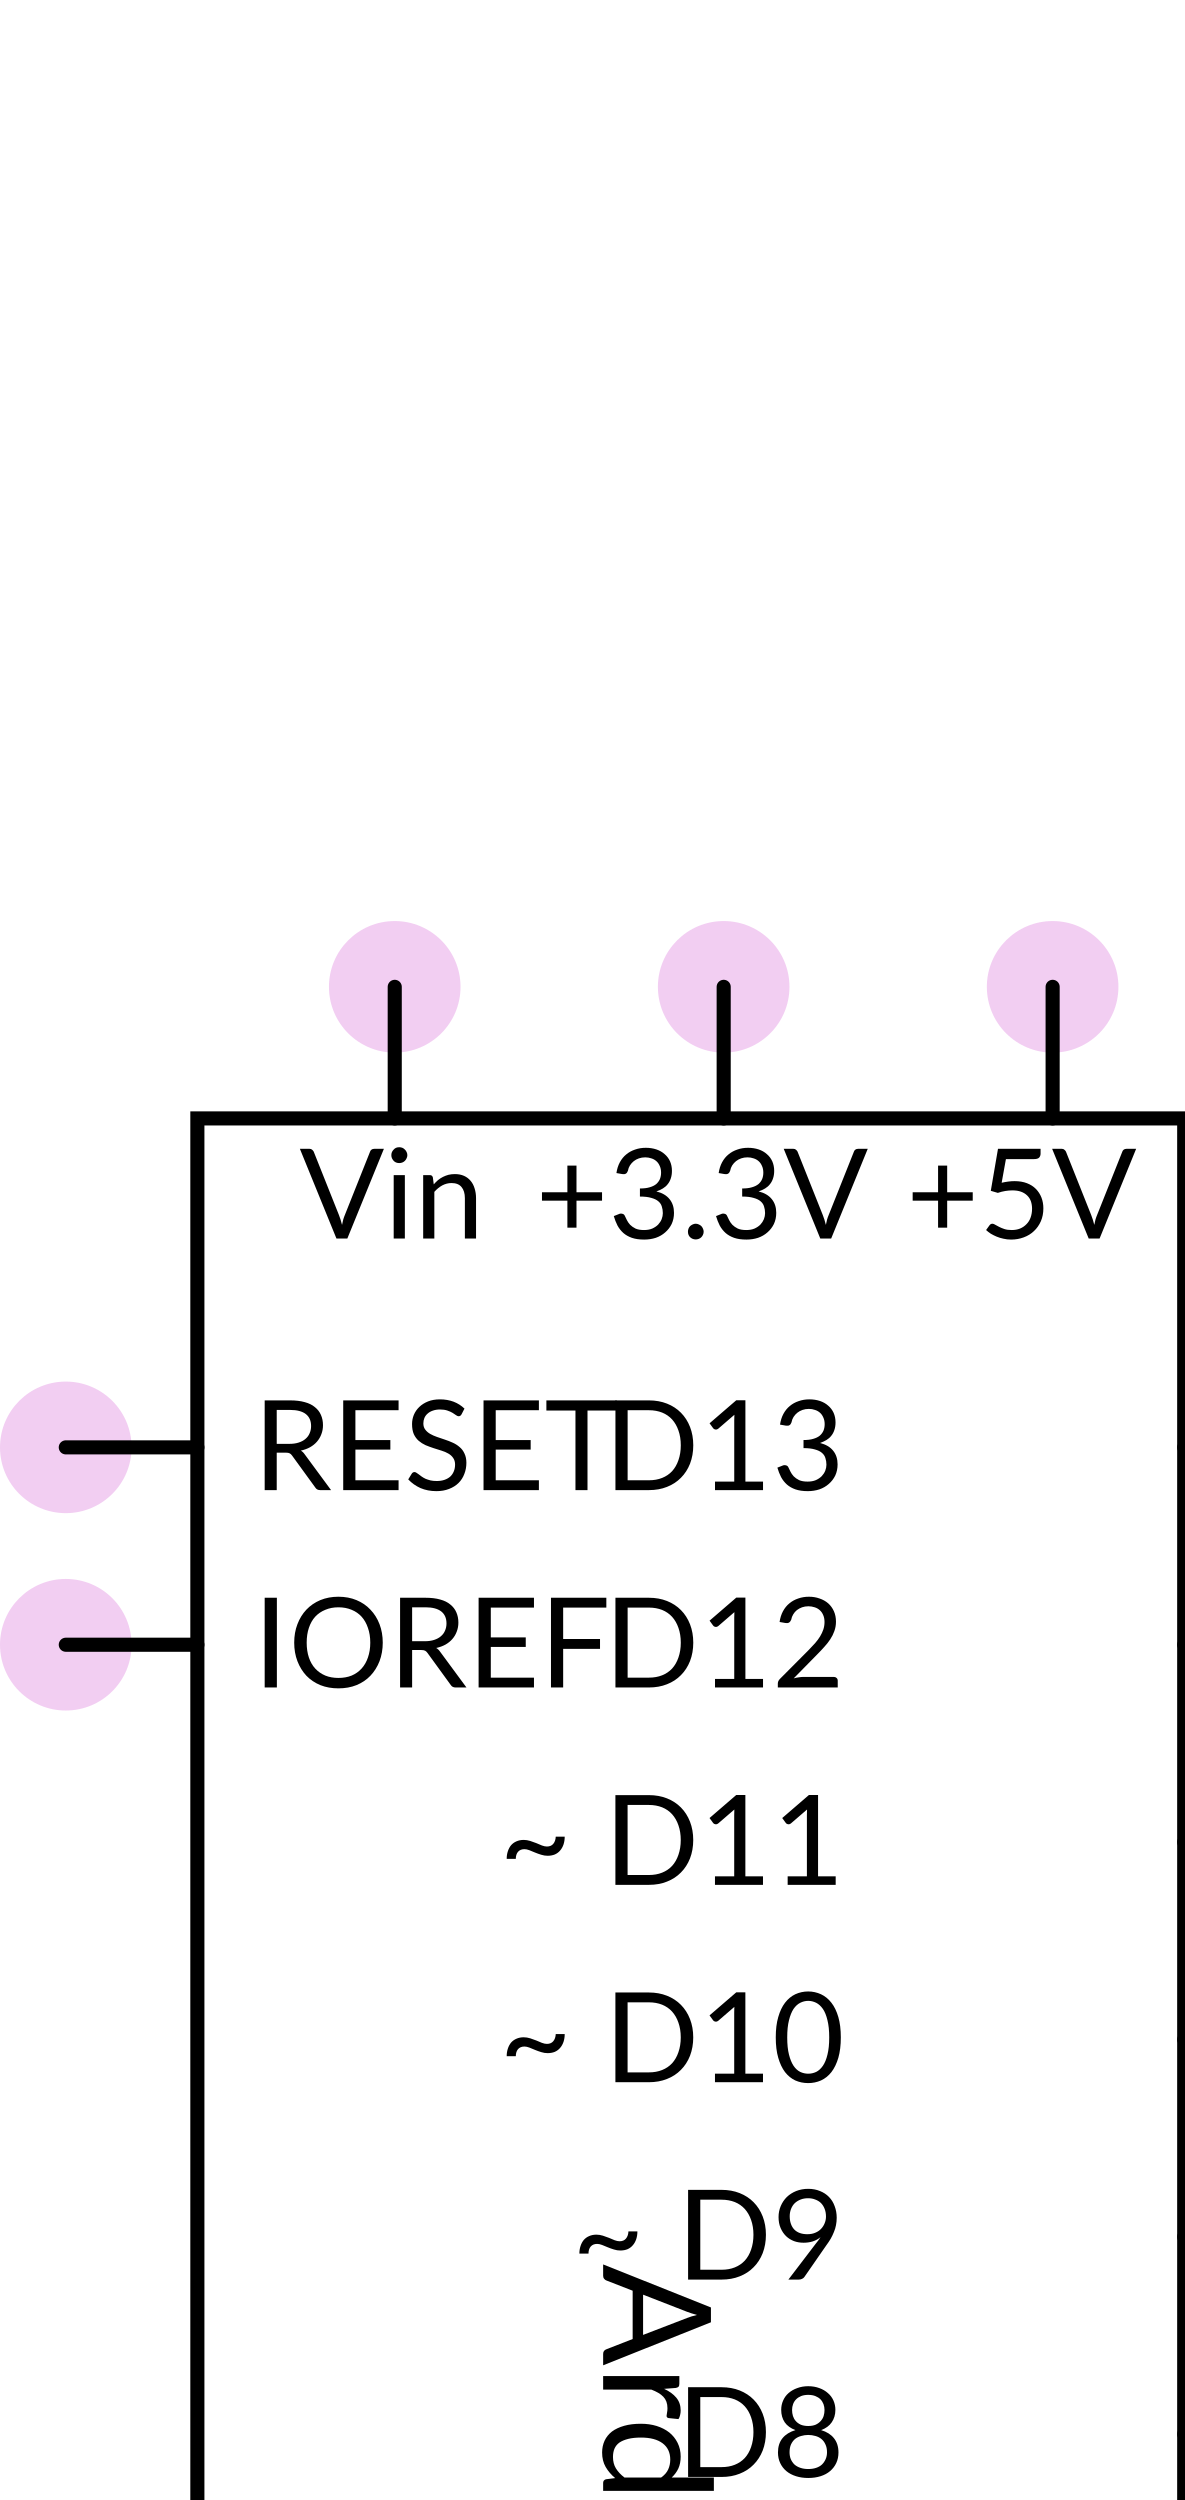
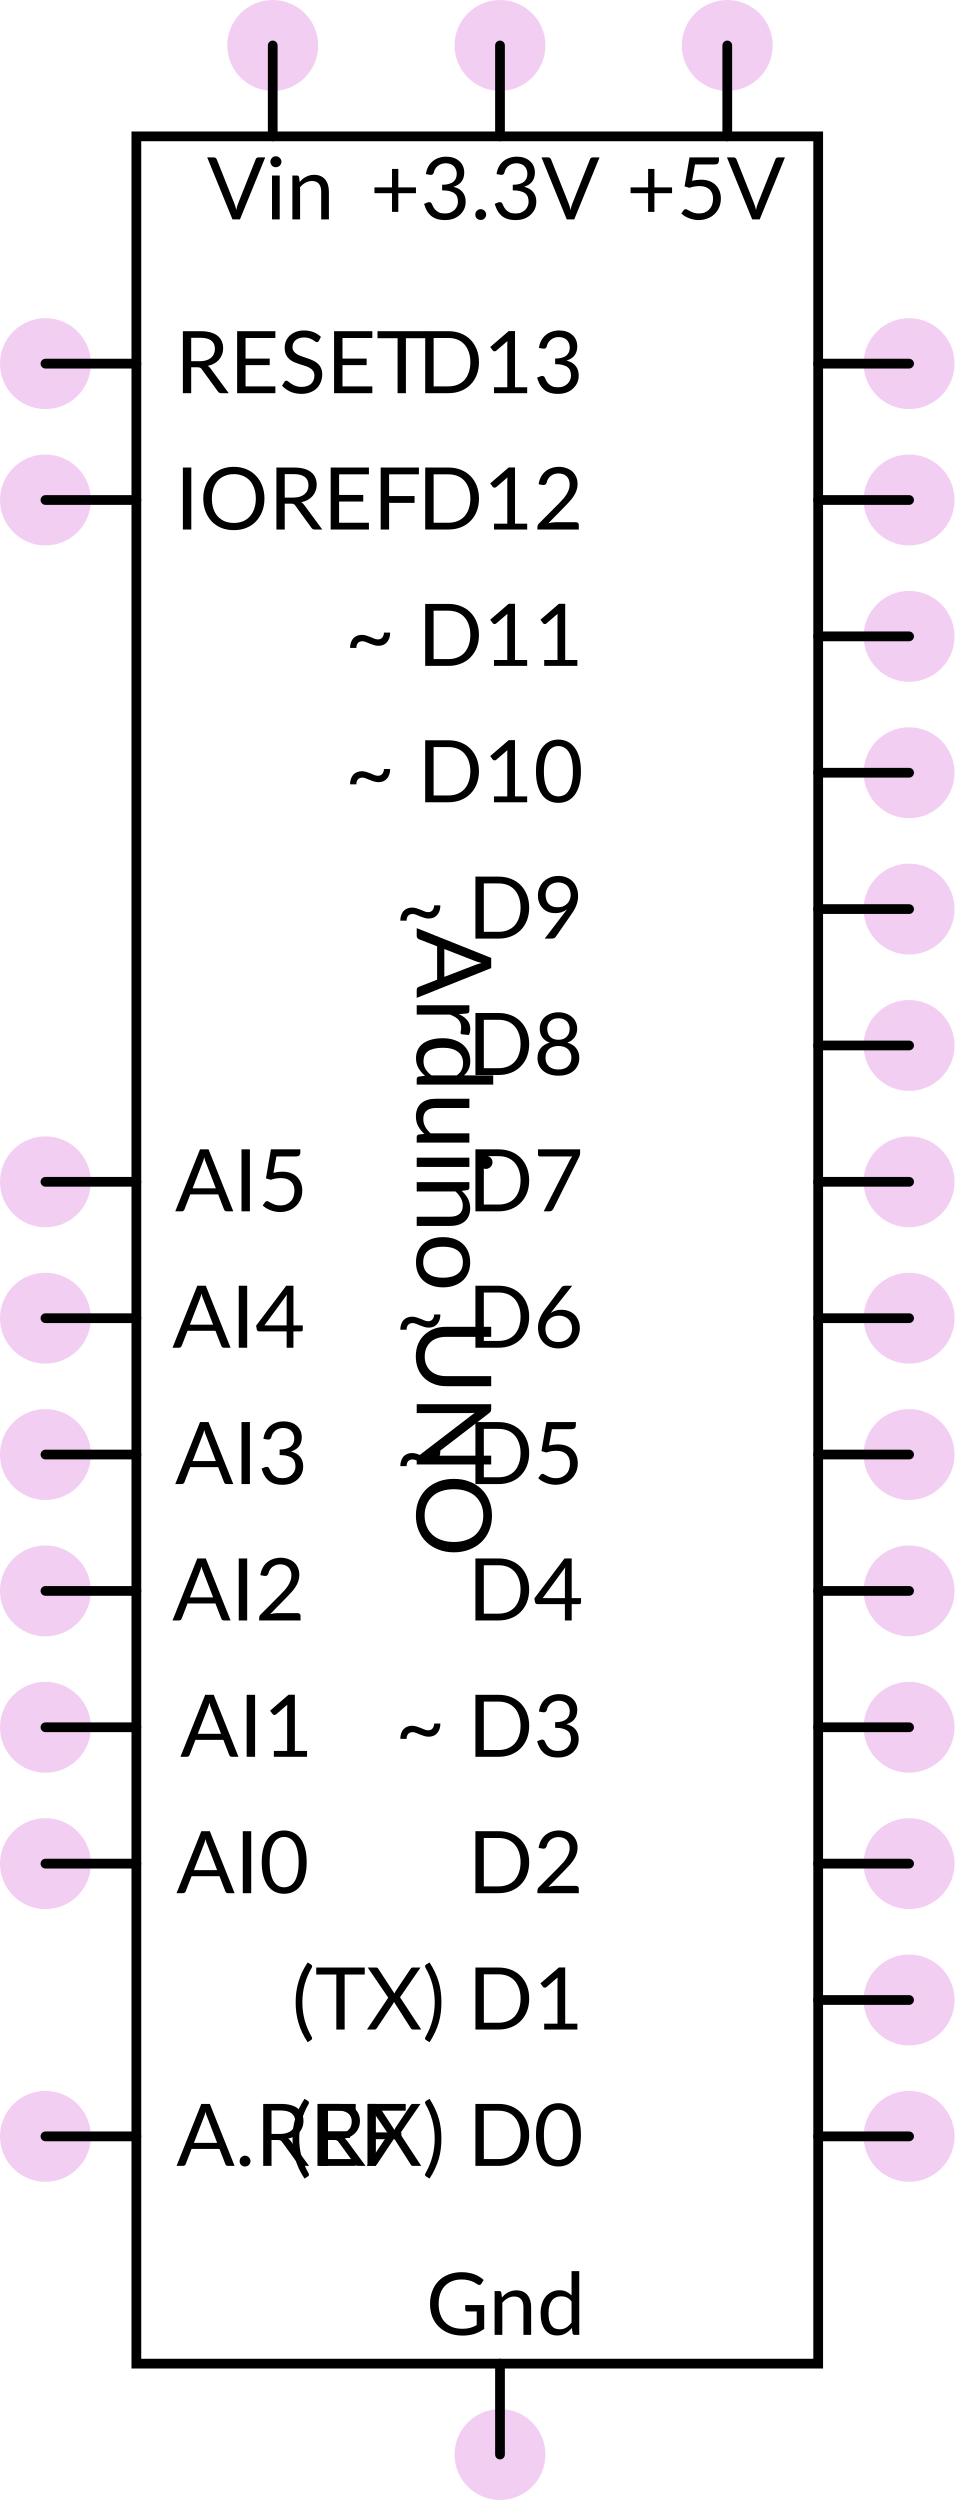
- <svg xmlns="http://www.w3.org/2000/svg" width="126" height="266" viewBox="0 0 126 266" version="1.1" id="svg852">
+ <svg xmlns="http://www.w3.org/2000/svg" width="147" height="385" viewBox="0 0 147 385" version="1.1" id="svg852">
  <defs id="defs846" />
-   <g id="layer1" transform="translate(-1139.857,-449.9482)">
-     <g id="g1454" style="">
+   <g id="layer1" transform="translate(-1139.857,-547.9482)">
+     <g id="g1454">
      <circle r="7" cy="-1181.857" cx="-554.948" id="path3052-7-7-8-4" style="color:#000000;clip-rule:nonzero;display:inline;overflow:visible;visibility:visible;opacity:1;isolation:auto;color-interpolation:sRGB;color-interpolation-filters:linearRGB;fill:#e497e4;fill-opacity:0.471;fill-rule:nonzero;stroke:none;stroke-width:2.5;stroke-linecap:round;stroke-linejoin:miter;stroke-miterlimit:4;stroke-dasharray:none;stroke-dashoffset:0;stroke-opacity:1;marker:none;color-rendering:auto;image-rendering:auto;shape-rendering:auto;text-rendering:auto;enable-background:accumulate" transform="matrix(0,-1,-1,0,0,0)" />
      <flowRoot xml:space="preserve" id="flowRoot1193" style="font-style:normal;font-variant:normal;font-weight:normal;font-stretch:normal;font-size:10.667px;line-height:125%;font-family:Lato;-inkscape-font-specification:'Lato, Normal';font-variant-ligatures:normal;font-variant-caps:normal;font-variant-numeric:normal;font-feature-settings:normal;text-align:start;letter-spacing:0px;word-spacing:0px;writing-mode:lr-tb;text-anchor:start;fill:#000000;fill-opacity:1;stroke:none;stroke-width:1px;stroke-linecap:butt;stroke-linejoin:miter;stroke-opacity:1">
-         <flowRegion id="flowRegion1195" style="">
-           <rect id="rect1197" width="77" height="28" x="-14" y="125" style="" />
+         <flowRegion id="flowRegion1195">
+           <rect id="rect1197" width="77" height="28" x="-14" y="125" />
        </flowRegion>
        <flowPara id="flowPara1199" />
      </flowRoot>
      <circle r="7" cy="-1216.857" cx="925.948" id="path3052-7-7-8-45" style="color:#000000;clip-rule:nonzero;display:inline;overflow:visible;visibility:visible;opacity:1;isolation:auto;color-interpolation:sRGB;color-interpolation-filters:linearRGB;fill:#e497e4;fill-opacity:0.471;fill-rule:nonzero;stroke:none;stroke-width:2.5;stroke-linecap:round;stroke-linejoin:miter;stroke-miterlimit:4;stroke-dasharray:none;stroke-dashoffset:0;stroke-opacity:1;marker:none;color-rendering:auto;image-rendering:auto;shape-rendering:auto;text-rendering:auto;enable-background:accumulate" transform="rotate(90)" />
      <circle r="7" cy="624.948" cx="1279.857" id="path3052-7-4-4" style="color:#000000;clip-rule:nonzero;display:inline;overflow:visible;visibility:visible;opacity:1;isolation:auto;color-interpolation:sRGB;color-interpolation-filters:linearRGB;fill:#e497e4;fill-opacity:0.471;fill-rule:nonzero;stroke:none;stroke-width:2.5;stroke-linecap:round;stroke-linejoin:miter;stroke-miterlimit:4;stroke-dasharray:none;stroke-dashoffset:0;stroke-opacity:1;marker:none;color-rendering:auto;image-rendering:auto;shape-rendering:auto;text-rendering:auto;enable-background:accumulate" />
      <circle style="color:#000000;clip-rule:nonzero;display:inline;overflow:visible;visibility:visible;opacity:1;isolation:auto;color-interpolation:sRGB;color-interpolation-filters:linearRGB;fill:#e497e4;fill-opacity:0.471;fill-rule:nonzero;stroke:none;stroke-width:2.5;stroke-linecap:round;stroke-linejoin:miter;stroke-miterlimit:4;stroke-dasharray:none;stroke-dashoffset:0;stroke-opacity:1;marker:none;color-rendering:auto;image-rendering:auto;shape-rendering:auto;text-rendering:auto;enable-background:accumulate" id="circle1610" cx="1279.857" cy="645.948" r="7" />
      <circle style="color:#000000;clip-rule:nonzero;display:inline;overflow:visible;visibility:visible;opacity:1;isolation:auto;color-interpolation:sRGB;color-interpolation-filters:linearRGB;fill:#e497e4;fill-opacity:0.471;fill-rule:nonzero;stroke:none;stroke-width:2.5;stroke-linecap:round;stroke-linejoin:miter;stroke-miterlimit:4;stroke-dasharray:none;stroke-dashoffset:0;stroke-opacity:1;marker:none;color-rendering:auto;image-rendering:auto;shape-rendering:auto;text-rendering:auto;enable-background:accumulate" id="circle1620" cx="1279.857" cy="666.948" r="7" />
      <circle style="color:#000000;clip-rule:nonzero;display:inline;overflow:visible;visibility:visible;opacity:1;isolation:auto;color-interpolation:sRGB;color-interpolation-filters:linearRGB;fill:#e497e4;fill-opacity:0.471;fill-rule:nonzero;stroke:none;stroke-width:2.5;stroke-linecap:round;stroke-linejoin:miter;stroke-miterlimit:4;stroke-dasharray:none;stroke-dashoffset:0;stroke-opacity:1;marker:none;color-rendering:auto;image-rendering:auto;shape-rendering:auto;text-rendering:auto;enable-background:accumulate" id="circle1630" cx="1279.857" cy="687.948" r="7" />
      <circle style="color:#000000;clip-rule:nonzero;display:inline;overflow:visible;visibility:visible;opacity:1;isolation:auto;color-interpolation:sRGB;color-interpolation-filters:linearRGB;fill:#e497e4;fill-opacity:0.471;fill-rule:nonzero;stroke:none;stroke-width:2.5;stroke-linecap:round;stroke-linejoin:miter;stroke-miterlimit:4;stroke-dasharray:none;stroke-dashoffset:0;stroke-opacity:1;marker:none;color-rendering:auto;image-rendering:auto;shape-rendering:auto;text-rendering:auto;enable-background:accumulate" id="circle1640" cx="1279.857" cy="708.948" r="7" />
      <circle style="color:#000000;clip-rule:nonzero;display:inline;overflow:visible;visibility:visible;opacity:1;isolation:auto;color-interpolation:sRGB;color-interpolation-filters:linearRGB;fill:#e497e4;fill-opacity:0.471;fill-rule:nonzero;stroke:none;stroke-width:2.5;stroke-linecap:round;stroke-linejoin:miter;stroke-miterlimit:4;stroke-dasharray:none;stroke-dashoffset:0;stroke-opacity:1;marker:none;color-rendering:auto;image-rendering:auto;shape-rendering:auto;text-rendering:auto;enable-background:accumulate" id="circle1650" cx="1279.857" cy="729.948" r="7" />
      <circle style="color:#000000;clip-rule:nonzero;display:inline;overflow:visible;visibility:visible;opacity:1;isolation:auto;color-interpolation:sRGB;color-interpolation-filters:linearRGB;fill:#e497e4;fill-opacity:0.471;fill-rule:nonzero;stroke:none;stroke-width:2.5;stroke-linecap:round;stroke-linejoin:miter;stroke-miterlimit:4;stroke-dasharray:none;stroke-dashoffset:0;stroke-opacity:1;marker:none;color-rendering:auto;image-rendering:auto;shape-rendering:auto;text-rendering:auto;enable-background:accumulate" id="circle1660" cx="1279.857" cy="750.948" r="7" />
      <circle style="color:#000000;clip-rule:nonzero;display:inline;overflow:visible;visibility:visible;opacity:1;isolation:auto;color-interpolation:sRGB;color-interpolation-filters:linearRGB;fill:#e497e4;fill-opacity:0.471;fill-rule:nonzero;stroke:none;stroke-width:2.5;stroke-linecap:round;stroke-linejoin:miter;stroke-miterlimit:4;stroke-dasharray:none;stroke-dashoffset:0;stroke-opacity:1;marker:none;color-rendering:auto;image-rendering:auto;shape-rendering:auto;text-rendering:auto;enable-background:accumulate" id="circle1670" cx="1279.857" cy="771.948" r="7" />
      <circle style="color:#000000;clip-rule:nonzero;display:inline;overflow:visible;visibility:visible;opacity:1;isolation:auto;color-interpolation:sRGB;color-interpolation-filters:linearRGB;fill:#e497e4;fill-opacity:0.471;fill-rule:nonzero;stroke:none;stroke-width:2.5;stroke-linecap:round;stroke-linejoin:miter;stroke-miterlimit:4;stroke-dasharray:none;stroke-dashoffset:0;stroke-opacity:1;marker:none;color-rendering:auto;image-rendering:auto;shape-rendering:auto;text-rendering:auto;enable-background:accumulate" id="circle1680" cx="1279.857" cy="792.948" r="7" />
      <circle style="color:#000000;clip-rule:nonzero;display:inline;overflow:visible;visibility:visible;opacity:1;isolation:auto;color-interpolation:sRGB;color-interpolation-filters:linearRGB;fill:#e497e4;fill-opacity:0.471;fill-rule:nonzero;stroke:none;stroke-width:2.5;stroke-linecap:round;stroke-linejoin:miter;stroke-miterlimit:4;stroke-dasharray:none;stroke-dashoffset:0;stroke-opacity:1;marker:none;color-rendering:auto;image-rendering:auto;shape-rendering:auto;text-rendering:auto;enable-background:accumulate" id="circle1690" cx="1279.857" cy="813.948" r="7" />
      <circle style="color:#000000;clip-rule:nonzero;display:inline;overflow:visible;visibility:visible;opacity:1;isolation:auto;color-interpolation:sRGB;color-interpolation-filters:linearRGB;fill:#e497e4;fill-opacity:0.471;fill-rule:nonzero;stroke:none;stroke-width:2.5;stroke-linecap:round;stroke-linejoin:miter;stroke-miterlimit:4;stroke-dasharray:none;stroke-dashoffset:0;stroke-opacity:1;marker:none;color-rendering:auto;image-rendering:auto;shape-rendering:auto;text-rendering:auto;enable-background:accumulate" id="circle1700" cx="1279.857" cy="834.948" r="7" />
      <circle style="color:#000000;clip-rule:nonzero;display:inline;overflow:visible;visibility:visible;opacity:1;isolation:auto;color-interpolation:sRGB;color-interpolation-filters:linearRGB;fill:#e497e4;fill-opacity:0.471;fill-rule:nonzero;stroke:none;stroke-width:2.5;stroke-linecap:round;stroke-linejoin:miter;stroke-miterlimit:4;stroke-dasharray:none;stroke-dashoffset:0;stroke-opacity:1;marker:none;color-rendering:auto;image-rendering:auto;shape-rendering:auto;text-rendering:auto;enable-background:accumulate" id="circle1710" cx="1279.857" cy="855.948" r="7" />
      <circle style="color:#000000;clip-rule:nonzero;display:inline;overflow:visible;visibility:visible;opacity:1;isolation:auto;color-interpolation:sRGB;color-interpolation-filters:linearRGB;fill:#e497e4;fill-opacity:0.471;fill-rule:nonzero;stroke:none;stroke-width:2.5;stroke-linecap:round;stroke-linejoin:miter;stroke-miterlimit:4;stroke-dasharray:none;stroke-dashoffset:0;stroke-opacity:1;marker:none;color-rendering:auto;image-rendering:auto;shape-rendering:auto;text-rendering:auto;enable-background:accumulate" id="circle1720" cx="1279.857" cy="876.948" r="7" />
      <circle r="7" cy="603.948" cx="1279.857" id="path3052-7-4-4-9" style="color:#000000;clip-rule:nonzero;display:inline;overflow:visible;visibility:visible;opacity:1;isolation:auto;color-interpolation:sRGB;color-interpolation-filters:linearRGB;fill:#e497e4;fill-opacity:0.471;fill-rule:nonzero;stroke:none;stroke-width:2.5;stroke-linecap:round;stroke-linejoin:miter;stroke-miterlimit:4;stroke-dasharray:none;stroke-dashoffset:0;stroke-opacity:1;marker:none;color-rendering:auto;image-rendering:auto;shape-rendering:auto;text-rendering:auto;enable-background:accumulate" />
      <circle style="color:#000000;clip-rule:nonzero;display:inline;overflow:visible;visibility:visible;opacity:1;isolation:auto;color-interpolation:sRGB;color-interpolation-filters:linearRGB;fill:#e497e4;fill-opacity:0.471;fill-rule:nonzero;stroke:none;stroke-width:2.5;stroke-linecap:round;stroke-linejoin:miter;stroke-miterlimit:4;stroke-dasharray:none;stroke-dashoffset:0;stroke-opacity:1;marker:none;color-rendering:auto;image-rendering:auto;shape-rendering:auto;text-rendering:auto;enable-background:accumulate" id="circle1670-6" cx="-1146.857" cy="729.948" r="7" transform="scale(-1,1)" />
      <circle style="color:#000000;clip-rule:nonzero;display:inline;overflow:visible;visibility:visible;opacity:1;isolation:auto;color-interpolation:sRGB;color-interpolation-filters:linearRGB;fill:#e497e4;fill-opacity:0.471;fill-rule:nonzero;stroke:none;stroke-width:2.5;stroke-linecap:round;stroke-linejoin:miter;stroke-miterlimit:4;stroke-dasharray:none;stroke-dashoffset:0;stroke-opacity:1;marker:none;color-rendering:auto;image-rendering:auto;shape-rendering:auto;text-rendering:auto;enable-background:accumulate" id="circle1680-8" cx="-1146.857" cy="750.948" r="7" transform="scale(-1,1)" />
      <circle style="color:#000000;clip-rule:nonzero;display:inline;overflow:visible;visibility:visible;opacity:1;isolation:auto;color-interpolation:sRGB;color-interpolation-filters:linearRGB;fill:#e497e4;fill-opacity:0.471;fill-rule:nonzero;stroke:none;stroke-width:2.5;stroke-linecap:round;stroke-linejoin:miter;stroke-miterlimit:4;stroke-dasharray:none;stroke-dashoffset:0;stroke-opacity:1;marker:none;color-rendering:auto;image-rendering:auto;shape-rendering:auto;text-rendering:auto;enable-background:accumulate" id="circle1690-6" cx="-1146.857" cy="771.948" r="7" transform="scale(-1,1)" />
      <circle style="color:#000000;clip-rule:nonzero;display:inline;overflow:visible;visibility:visible;opacity:1;isolation:auto;color-interpolation:sRGB;color-interpolation-filters:linearRGB;fill:#e497e4;fill-opacity:0.471;fill-rule:nonzero;stroke:none;stroke-width:2.5;stroke-linecap:round;stroke-linejoin:miter;stroke-miterlimit:4;stroke-dasharray:none;stroke-dashoffset:0;stroke-opacity:1;marker:none;color-rendering:auto;image-rendering:auto;shape-rendering:auto;text-rendering:auto;enable-background:accumulate" id="circle1700-9" cx="-1146.857" cy="792.948" r="7" transform="scale(-1,1)" />
      <circle style="color:#000000;clip-rule:nonzero;display:inline;overflow:visible;visibility:visible;opacity:1;isolation:auto;color-interpolation:sRGB;color-interpolation-filters:linearRGB;fill:#e497e4;fill-opacity:0.471;fill-rule:nonzero;stroke:none;stroke-width:2.5;stroke-linecap:round;stroke-linejoin:miter;stroke-miterlimit:4;stroke-dasharray:none;stroke-dashoffset:0;stroke-opacity:1;marker:none;color-rendering:auto;image-rendering:auto;shape-rendering:auto;text-rendering:auto;enable-background:accumulate" id="circle1710-7" cx="-1146.857" cy="813.948" r="7" transform="scale(-1,1)" />
      <circle style="color:#000000;clip-rule:nonzero;display:inline;overflow:visible;visibility:visible;opacity:1;isolation:auto;color-interpolation:sRGB;color-interpolation-filters:linearRGB;fill:#e497e4;fill-opacity:0.471;fill-rule:nonzero;stroke:none;stroke-width:2.5;stroke-linecap:round;stroke-linejoin:miter;stroke-miterlimit:4;stroke-dasharray:none;stroke-dashoffset:0;stroke-opacity:1;marker:none;color-rendering:auto;image-rendering:auto;shape-rendering:auto;text-rendering:auto;enable-background:accumulate" id="circle1720-4" cx="-1146.857" cy="834.948" r="7" transform="scale(-1,1)" />
      <circle style="color:#000000;clip-rule:nonzero;display:inline;overflow:visible;visibility:visible;opacity:1;isolation:auto;color-interpolation:sRGB;color-interpolation-filters:linearRGB;fill:#e497e4;fill-opacity:0.471;fill-rule:nonzero;stroke:none;stroke-width:2.5;stroke-linecap:round;stroke-linejoin:miter;stroke-miterlimit:4;stroke-dasharray:none;stroke-dashoffset:0;stroke-opacity:1;marker:none;color-rendering:auto;image-rendering:auto;shape-rendering:auto;text-rendering:auto;enable-background:accumulate" id="circle1670-6-8" cx="-554.948" cy="1216.857" r="7" transform="rotate(-90)" />
      <circle style="color:#000000;clip-rule:nonzero;display:inline;overflow:visible;visibility:visible;opacity:1;isolation:auto;color-interpolation:sRGB;color-interpolation-filters:linearRGB;fill:#e497e4;fill-opacity:0.471;fill-rule:nonzero;stroke:none;stroke-width:2.5;stroke-linecap:round;stroke-linejoin:miter;stroke-miterlimit:4;stroke-dasharray:none;stroke-dashoffset:0;stroke-opacity:1;marker:none;color-rendering:auto;image-rendering:auto;shape-rendering:auto;text-rendering:auto;enable-background:accumulate" id="circle1680-8-4" cx="-554.948" cy="1251.857" r="7" transform="rotate(-90)" />
      <circle style="color:#000000;clip-rule:nonzero;display:inline;overflow:visible;visibility:visible;opacity:1;isolation:auto;color-interpolation:sRGB;color-interpolation-filters:linearRGB;fill:#e497e4;fill-opacity:0.471;fill-rule:nonzero;stroke:none;stroke-width:2.5;stroke-linecap:round;stroke-linejoin:miter;stroke-miterlimit:4;stroke-dasharray:none;stroke-dashoffset:0;stroke-opacity:1;marker:none;color-rendering:auto;image-rendering:auto;shape-rendering:auto;text-rendering:auto;enable-background:accumulate" id="circle1690-6-2" cx="-1146.857" cy="603.948" r="7" transform="scale(-1,1)" />
      <circle style="color:#000000;clip-rule:nonzero;display:inline;overflow:visible;visibility:visible;opacity:1;isolation:auto;color-interpolation:sRGB;color-interpolation-filters:linearRGB;fill:#e497e4;fill-opacity:0.471;fill-rule:nonzero;stroke:none;stroke-width:2.5;stroke-linecap:round;stroke-linejoin:miter;stroke-miterlimit:4;stroke-dasharray:none;stroke-dashoffset:0;stroke-opacity:1;marker:none;color-rendering:auto;image-rendering:auto;shape-rendering:auto;text-rendering:auto;enable-background:accumulate" id="circle1720-4-2" cx="-1146.857" cy="876.948" r="7" transform="scale(-1,1)" />
      <text xml:space="preserve" style="font-style:normal;font-variant:normal;font-weight:normal;font-stretch:normal;font-size:16px;line-height:125%;font-family:Lato;-inkscape-font-specification:'Lato, Normal';font-variant-ligatures:normal;font-variant-caps:normal;font-variant-numeric:normal;font-feature-settings:normal;text-align:start;letter-spacing:0px;word-spacing:0px;writing-mode:lr-tb;text-anchor:start;fill:#000000;fill-opacity:1;stroke:none;stroke-width:1px;stroke-linecap:butt;stroke-linejoin:miter;stroke-opacity:1" x="1174.857" y="708.948" id="text2341">
        <tspan id="tspan2339" x="1174.857" y="723.828" />
      </text>
      <circle style="color:#000000;clip-rule:nonzero;display:inline;overflow:visible;visibility:visible;opacity:1;isolation:auto;color-interpolation:sRGB;color-interpolation-filters:linearRGB;fill:#e497e4;fill-opacity:0.471;fill-rule:nonzero;stroke:none;stroke-width:2.5;stroke-linecap:round;stroke-linejoin:miter;stroke-miterlimit:4;stroke-dasharray:none;stroke-dashoffset:0;stroke-opacity:1;marker:none;color-rendering:auto;image-rendering:auto;shape-rendering:auto;text-rendering:auto;enable-background:accumulate" id="circle1690-6-2-4" cx="-1146.857" cy="624.948" r="7" transform="scale(-1,1)" />
      <g id="g2546">
        <rect style="opacity:1;fill:none;fill-opacity:1;fill-rule:nonzero;stroke:#000000;stroke-width:1.5;stroke-linecap:square;stroke-linejoin:miter;stroke-miterlimit:4;stroke-dasharray:none;stroke-dashoffset:0;stroke-opacity:1" id="rect6721" width="105" height="343" x="1160.857" y="568.948" rx="0" ry="0" />
        <text id="text893-6" y="581.732" x="1171.72" style="font-style:normal;font-variant:normal;font-weight:normal;font-stretch:normal;font-size:13.333px;line-height:125%;font-family:Lato;-inkscape-font-specification:Lato;font-variant-ligatures:normal;font-variant-caps:normal;font-variant-numeric:normal;font-feature-settings:normal;text-align:start;letter-spacing:0px;word-spacing:0px;writing-mode:lr-tb;text-anchor:start;fill:#000000;fill-opacity:1;stroke:none;stroke-width:1px;stroke-linecap:butt;stroke-linejoin:miter;stroke-opacity:1" xml:space="preserve">
          <tspan y="581.732" x="1171.72" id="tspan891-67">Vin</tspan>
        </text>
        <text id="text893-6-7-0" y="907.521" x="1205.456" style="font-style:normal;font-variant:normal;font-weight:normal;font-stretch:normal;font-size:13.333px;line-height:125%;font-family:Lato;-inkscape-font-specification:Lato;font-variant-ligatures:normal;font-variant-caps:normal;font-variant-numeric:normal;font-feature-settings:normal;text-align:start;letter-spacing:0px;word-spacing:0px;writing-mode:lr-tb;text-anchor:start;fill:#000000;fill-opacity:1;stroke:none;stroke-width:1px;stroke-linecap:butt;stroke-linejoin:miter;stroke-opacity:1" xml:space="preserve">
          <tspan y="907.521" x="1205.456" id="tspan891-67-9-7">Gnd</tspan>
        </text>
        <path style="opacity:1;fill:none;fill-opacity:1;fill-rule:nonzero;stroke:#000000;stroke-width:1.5;stroke-linecap:round;stroke-linejoin:miter;stroke-miterlimit:4;stroke-dasharray:none;stroke-dashoffset:0;stroke-opacity:1" d="m 1181.857,554.948 v 14" id="path6723-3-0-9-6" />
        <path style="opacity:1;fill:none;fill-opacity:1;fill-rule:nonzero;stroke:#000000;stroke-width:1.5;stroke-linecap:round;stroke-linejoin:miter;stroke-miterlimit:4;stroke-dasharray:none;stroke-dashoffset:0;stroke-opacity:1" d="m 1216.857,925.948 v -14" id="path6723-3-0-9-5" />
        <text transform="rotate(90)" xml:space="preserve" style="font-style:normal;font-variant:normal;font-weight:normal;font-stretch:normal;font-size:16px;line-height:125%;font-family:Lato;-inkscape-font-specification:'Lato, Normal';font-variant-ligatures:normal;font-variant-caps:normal;font-variant-numeric:normal;font-feature-settings:normal;text-align:start;letter-spacing:0px;word-spacing:0px;writing-mode:lr-tb;text-anchor:start;fill:#000000;fill-opacity:1;stroke:none;stroke-width:1px;stroke-linecap:butt;stroke-linejoin:miter;stroke-opacity:1" x="690.834" y="-1204.033" id="text1521">
          <tspan id="tspan1519" x="690.834" y="-1204.033">Arduino UNO</tspan>
        </text>
        <path style="opacity:1;fill:none;fill-opacity:1;fill-rule:nonzero;stroke:#000000;stroke-width:1.5;stroke-linecap:round;stroke-linejoin:miter;stroke-miterlimit:4;stroke-dasharray:none;stroke-dashoffset:0;stroke-opacity:1" d="m 1279.857,624.948 -14,-10e-6" id="path6723-3-3-8" />
        <text id="text893-6-7-7" y="629.496" x="1260.444" style="font-style:normal;font-variant:normal;font-weight:normal;font-stretch:normal;font-size:13.333px;line-height:125%;font-family:Lato;-inkscape-font-specification:Lato;font-variant-ligatures:normal;font-variant-caps:normal;font-variant-numeric:normal;font-feature-settings:normal;text-align:end;letter-spacing:0px;word-spacing:0px;writing-mode:lr-tb;text-anchor:end;fill:#000000;fill-opacity:1;stroke:none;stroke-width:1px;stroke-linecap:butt;stroke-linejoin:miter;stroke-opacity:1" xml:space="preserve">
          <tspan y="629.496" x="1260.444" id="tspan891-67-9-3">D12</tspan>
        </text>
        <path id="path1612" d="m 1279.857,645.948 -14,-10e-6" style="opacity:1;fill:none;fill-opacity:1;fill-rule:nonzero;stroke:#000000;stroke-width:1.5;stroke-linecap:round;stroke-linejoin:miter;stroke-miterlimit:4;stroke-dasharray:none;stroke-dashoffset:0;stroke-opacity:1" />
        <text xml:space="preserve" style="font-style:normal;font-variant:normal;font-weight:normal;font-stretch:normal;font-size:13.333px;line-height:125%;font-family:Lato;-inkscape-font-specification:Lato;font-variant-ligatures:normal;font-variant-caps:normal;font-variant-numeric:normal;font-feature-settings:normal;text-align:end;letter-spacing:0px;word-spacing:0px;writing-mode:lr-tb;text-anchor:end;fill:#000000;fill-opacity:1;stroke:none;stroke-width:1px;stroke-linecap:butt;stroke-linejoin:miter;stroke-opacity:1" x="1260.444" y="650.496" id="text1616">
          <tspan id="tspan1614" x="1260.444" y="650.496">~ D11</tspan>
        </text>
        <path id="path1622" d="m 1279.857,666.948 -14,-10e-6" style="opacity:1;fill:none;fill-opacity:1;fill-rule:nonzero;stroke:#000000;stroke-width:1.5;stroke-linecap:round;stroke-linejoin:miter;stroke-miterlimit:4;stroke-dasharray:none;stroke-dashoffset:0;stroke-opacity:1" />
        <text xml:space="preserve" style="font-style:normal;font-variant:normal;font-weight:normal;font-stretch:normal;font-size:13.333px;line-height:125%;font-family:Lato;-inkscape-font-specification:Lato;font-variant-ligatures:normal;font-variant-caps:normal;font-variant-numeric:normal;font-feature-settings:normal;text-align:end;letter-spacing:0px;word-spacing:0px;writing-mode:lr-tb;text-anchor:end;fill:#000000;fill-opacity:1;stroke:none;stroke-width:1px;stroke-linecap:butt;stroke-linejoin:miter;stroke-opacity:1" x="1260.444" y="671.496" id="text1626">
          <tspan id="tspan1624" x="1260.444" y="671.496">~ D10</tspan>
        </text>
        <path id="path1632" d="m 1279.857,687.948 -14,-10e-6" style="opacity:1;fill:none;fill-opacity:1;fill-rule:nonzero;stroke:#000000;stroke-width:1.5;stroke-linecap:round;stroke-linejoin:miter;stroke-miterlimit:4;stroke-dasharray:none;stroke-dashoffset:0;stroke-opacity:1" />
        <text xml:space="preserve" style="font-style:normal;font-variant:normal;font-weight:normal;font-stretch:normal;font-size:13.333px;line-height:125%;font-family:Lato;-inkscape-font-specification:Lato;font-variant-ligatures:normal;font-variant-caps:normal;font-variant-numeric:normal;font-feature-settings:normal;text-align:end;letter-spacing:0px;word-spacing:0px;writing-mode:lr-tb;text-anchor:end;fill:#000000;fill-opacity:1;stroke:none;stroke-width:1px;stroke-linecap:butt;stroke-linejoin:miter;stroke-opacity:1" x="1260.444" y="692.496" id="text1636">
          <tspan id="tspan1634" x="1260.444" y="692.496">~ D9</tspan>
        </text>
        <path id="path1642" d="m 1279.857,708.948 -14,-10e-6" style="opacity:1;fill:none;fill-opacity:1;fill-rule:nonzero;stroke:#000000;stroke-width:1.5;stroke-linecap:round;stroke-linejoin:miter;stroke-miterlimit:4;stroke-dasharray:none;stroke-dashoffset:0;stroke-opacity:1" />
        <text xml:space="preserve" style="font-style:normal;font-variant:normal;font-weight:normal;font-stretch:normal;font-size:13.333px;line-height:125%;font-family:Lato;-inkscape-font-specification:Lato;font-variant-ligatures:normal;font-variant-caps:normal;font-variant-numeric:normal;font-feature-settings:normal;text-align:end;letter-spacing:0px;word-spacing:0px;writing-mode:lr-tb;text-anchor:end;fill:#000000;fill-opacity:1;stroke:none;stroke-width:1px;stroke-linecap:butt;stroke-linejoin:miter;stroke-opacity:1" x="1260.444" y="713.496" id="text1646">
          <tspan id="tspan1644" x="1260.444" y="713.496">D8</tspan>
        </text>
        <path id="path1652" d="m 1279.857,729.948 -14,-10e-6" style="opacity:1;fill:none;fill-opacity:1;fill-rule:nonzero;stroke:#000000;stroke-width:1.5;stroke-linecap:round;stroke-linejoin:miter;stroke-miterlimit:4;stroke-dasharray:none;stroke-dashoffset:0;stroke-opacity:1" />
        <text xml:space="preserve" style="font-style:normal;font-variant:normal;font-weight:normal;font-stretch:normal;font-size:13.333px;line-height:125%;font-family:Lato;-inkscape-font-specification:Lato;font-variant-ligatures:normal;font-variant-caps:normal;font-variant-numeric:normal;font-feature-settings:normal;text-align:end;letter-spacing:0px;word-spacing:0px;writing-mode:lr-tb;text-anchor:end;fill:#000000;fill-opacity:1;stroke:none;stroke-width:1px;stroke-linecap:butt;stroke-linejoin:miter;stroke-opacity:1" x="1260.444" y="734.496" id="text1656">
          <tspan id="tspan1654" x="1260.444" y="734.496">D7</tspan>
        </text>
        <path id="path1662" d="m 1279.857,750.948 -14,-10e-6" style="opacity:1;fill:none;fill-opacity:1;fill-rule:nonzero;stroke:#000000;stroke-width:1.5;stroke-linecap:round;stroke-linejoin:miter;stroke-miterlimit:4;stroke-dasharray:none;stroke-dashoffset:0;stroke-opacity:1" />
        <text xml:space="preserve" style="font-style:normal;font-variant:normal;font-weight:normal;font-stretch:normal;font-size:13.333px;line-height:125%;font-family:Lato;-inkscape-font-specification:Lato;font-variant-ligatures:normal;font-variant-caps:normal;font-variant-numeric:normal;font-feature-settings:normal;text-align:end;letter-spacing:0px;word-spacing:0px;writing-mode:lr-tb;text-anchor:end;fill:#000000;fill-opacity:1;stroke:none;stroke-width:1px;stroke-linecap:butt;stroke-linejoin:miter;stroke-opacity:1" x="1260.444" y="755.496" id="text1666">
          <tspan id="tspan1664" x="1260.444" y="755.496">~ D6</tspan>
        </text>
        <path id="path1672" d="m 1279.857,771.948 -14,-10e-6" style="opacity:1;fill:none;fill-opacity:1;fill-rule:nonzero;stroke:#000000;stroke-width:1.5;stroke-linecap:round;stroke-linejoin:miter;stroke-miterlimit:4;stroke-dasharray:none;stroke-dashoffset:0;stroke-opacity:1" />
        <text xml:space="preserve" style="font-style:normal;font-variant:normal;font-weight:normal;font-stretch:normal;font-size:13.333px;line-height:125%;font-family:Lato;-inkscape-font-specification:Lato;font-variant-ligatures:normal;font-variant-caps:normal;font-variant-numeric:normal;font-feature-settings:normal;text-align:end;letter-spacing:0px;word-spacing:0px;writing-mode:lr-tb;text-anchor:end;fill:#000000;fill-opacity:1;stroke:none;stroke-width:1px;stroke-linecap:butt;stroke-linejoin:miter;stroke-opacity:1" x="1260.444" y="776.496" id="text1676">
          <tspan id="tspan1674" x="1260.444" y="776.496">~ D5</tspan>
        </text>
        <path id="path1682" d="m 1279.857,792.948 -14,-10e-6" style="opacity:1;fill:none;fill-opacity:1;fill-rule:nonzero;stroke:#000000;stroke-width:1.5;stroke-linecap:round;stroke-linejoin:miter;stroke-miterlimit:4;stroke-dasharray:none;stroke-dashoffset:0;stroke-opacity:1" />
        <text xml:space="preserve" style="font-style:normal;font-variant:normal;font-weight:normal;font-stretch:normal;font-size:13.333px;line-height:125%;font-family:Lato;-inkscape-font-specification:Lato;font-variant-ligatures:normal;font-variant-caps:normal;font-variant-numeric:normal;font-feature-settings:normal;text-align:end;letter-spacing:0px;word-spacing:0px;writing-mode:lr-tb;text-anchor:end;fill:#000000;fill-opacity:1;stroke:none;stroke-width:1px;stroke-linecap:butt;stroke-linejoin:miter;stroke-opacity:1" x="1260.444" y="797.496" id="text1686">
          <tspan id="tspan1684" x="1260.444" y="797.496">D4</tspan>
        </text>
        <path id="path1692" d="m 1279.857,813.948 -14,-10e-6" style="opacity:1;fill:none;fill-opacity:1;fill-rule:nonzero;stroke:#000000;stroke-width:1.5;stroke-linecap:round;stroke-linejoin:miter;stroke-miterlimit:4;stroke-dasharray:none;stroke-dashoffset:0;stroke-opacity:1" />
        <text xml:space="preserve" style="font-style:normal;font-variant:normal;font-weight:normal;font-stretch:normal;font-size:13.333px;line-height:125%;font-family:Lato;-inkscape-font-specification:Lato;font-variant-ligatures:normal;font-variant-caps:normal;font-variant-numeric:normal;font-feature-settings:normal;text-align:end;letter-spacing:0px;word-spacing:0px;writing-mode:lr-tb;text-anchor:end;fill:#000000;fill-opacity:1;stroke:none;stroke-width:1px;stroke-linecap:butt;stroke-linejoin:miter;stroke-opacity:1" x="1260.444" y="818.496" id="text1696">
          <tspan id="tspan1694" x="1260.444" y="818.496">~ D3</tspan>
        </text>
        <path id="path1702" d="m 1279.857,834.948 -14,-10e-6" style="opacity:1;fill:none;fill-opacity:1;fill-rule:nonzero;stroke:#000000;stroke-width:1.5;stroke-linecap:round;stroke-linejoin:miter;stroke-miterlimit:4;stroke-dasharray:none;stroke-dashoffset:0;stroke-opacity:1" />
        <text xml:space="preserve" style="font-style:normal;font-variant:normal;font-weight:normal;font-stretch:normal;font-size:13.333px;line-height:125%;font-family:Lato;-inkscape-font-specification:Lato;font-variant-ligatures:normal;font-variant-caps:normal;font-variant-numeric:normal;font-feature-settings:normal;text-align:end;letter-spacing:0px;word-spacing:0px;writing-mode:lr-tb;text-anchor:end;fill:#000000;fill-opacity:1;stroke:none;stroke-width:1px;stroke-linecap:butt;stroke-linejoin:miter;stroke-opacity:1" x="1260.444" y="839.496" id="text1706">
          <tspan id="tspan1704" x="1260.444" y="839.496">D2</tspan>
        </text>
        <path id="path1712" d="m 1279.857,855.948 -14,-10e-6" style="opacity:1;fill:none;fill-opacity:1;fill-rule:nonzero;stroke:#000000;stroke-width:1.5;stroke-linecap:round;stroke-linejoin:miter;stroke-miterlimit:4;stroke-dasharray:none;stroke-dashoffset:0;stroke-opacity:1" />
        <text xml:space="preserve" style="font-style:normal;font-variant:normal;font-weight:normal;font-stretch:normal;font-size:13.333px;line-height:125%;font-family:Lato;-inkscape-font-specification:Lato;font-variant-ligatures:normal;font-variant-caps:normal;font-variant-numeric:normal;font-feature-settings:normal;text-align:end;letter-spacing:0px;word-spacing:0px;writing-mode:lr-tb;text-anchor:end;fill:#000000;fill-opacity:1;stroke:none;stroke-width:1px;stroke-linecap:butt;stroke-linejoin:miter;stroke-opacity:1" x="1260.444" y="860.496" id="text1716">
          <tspan id="tspan1714" x="1260.444" y="860.496"> (TX) D1</tspan>
        </text>
        <path id="path1722" d="m 1279.857,876.948 -14,-10e-6" style="opacity:1;fill:none;fill-opacity:1;fill-rule:nonzero;stroke:#000000;stroke-width:1.5;stroke-linecap:round;stroke-linejoin:miter;stroke-miterlimit:4;stroke-dasharray:none;stroke-dashoffset:0;stroke-opacity:1" />
        <text xml:space="preserve" style="font-style:normal;font-variant:normal;font-weight:normal;font-stretch:normal;font-size:13.333px;line-height:125%;font-family:Lato;-inkscape-font-specification:Lato;font-variant-ligatures:normal;font-variant-caps:normal;font-variant-numeric:normal;font-feature-settings:normal;text-align:end;letter-spacing:0px;word-spacing:0px;writing-mode:lr-tb;text-anchor:end;fill:#000000;fill-opacity:1;stroke:none;stroke-width:1px;stroke-linecap:butt;stroke-linejoin:miter;stroke-opacity:1" x="1260.444" y="881.496" id="text1726">
          <tspan id="tspan1724" x="1260.444" y="881.496">(RX) D0</tspan>
        </text>
        <path style="opacity:1;fill:none;fill-opacity:1;fill-rule:nonzero;stroke:#000000;stroke-width:1.5;stroke-linecap:round;stroke-linejoin:miter;stroke-miterlimit:4;stroke-dasharray:none;stroke-dashoffset:0;stroke-opacity:1" d="m 1279.857,603.948 -14,-10e-6" id="path6723-3-3-8-9" />
        <text id="text893-6-7-7-2" y="608.496" x="1260.444" style="font-style:normal;font-variant:normal;font-weight:normal;font-stretch:normal;font-size:13.333px;line-height:125%;font-family:Lato;-inkscape-font-specification:Lato;font-variant-ligatures:normal;font-variant-caps:normal;font-variant-numeric:normal;font-feature-settings:normal;text-align:end;letter-spacing:0px;word-spacing:0px;writing-mode:lr-tb;text-anchor:end;fill:#000000;fill-opacity:1;stroke:none;stroke-width:1px;stroke-linecap:butt;stroke-linejoin:miter;stroke-opacity:1" xml:space="preserve">
          <tspan y="608.496" x="1260.444" id="tspan891-67-9-3-9">D13</tspan>
        </text>
        <path id="path1672-5" d="m 1146.857,729.948 14,-10e-6" style="opacity:1;fill:none;fill-opacity:1;fill-rule:nonzero;stroke:#000000;stroke-width:1.5;stroke-linecap:round;stroke-linejoin:miter;stroke-miterlimit:4;stroke-dasharray:none;stroke-dashoffset:0;stroke-opacity:1" />
        <text xml:space="preserve" style="font-style:normal;font-variant:normal;font-weight:normal;font-stretch:normal;font-size:13.333px;line-height:125%;font-family:Lato;-inkscape-font-specification:Lato;font-variant-ligatures:normal;font-variant-caps:normal;font-variant-numeric:normal;font-feature-settings:normal;text-align:start;letter-spacing:0px;word-spacing:0px;writing-mode:lr-tb;text-anchor:start;fill:#000000;fill-opacity:1;stroke:none;stroke-width:1px;stroke-linecap:butt;stroke-linejoin:miter;stroke-opacity:1" x="1166.799" y="734.496" id="text1676-5">
          <tspan id="tspan1674-3" x="1166.799" y="734.496">AI5</tspan>
        </text>
        <path id="path1682-6" d="m 1146.857,750.948 14,-10e-6" style="opacity:1;fill:none;fill-opacity:1;fill-rule:nonzero;stroke:#000000;stroke-width:1.5;stroke-linecap:round;stroke-linejoin:miter;stroke-miterlimit:4;stroke-dasharray:none;stroke-dashoffset:0;stroke-opacity:1" />
        <text xml:space="preserve" style="font-style:normal;font-variant:normal;font-weight:normal;font-stretch:normal;font-size:13.333px;line-height:125%;font-family:Lato;-inkscape-font-specification:Lato;font-variant-ligatures:normal;font-variant-caps:normal;font-variant-numeric:normal;font-feature-settings:normal;text-align:start;letter-spacing:0px;word-spacing:0px;writing-mode:lr-tb;text-anchor:start;fill:#000000;fill-opacity:1;stroke:none;stroke-width:1px;stroke-linecap:butt;stroke-linejoin:miter;stroke-opacity:1" x="1166.379" y="755.496" id="text1686-7">
          <tspan id="tspan1684-3" x="1166.379" y="755.496">AI4</tspan>
        </text>
        <path id="path1692-0" d="m 1146.857,771.948 14,-10e-6" style="opacity:1;fill:none;fill-opacity:1;fill-rule:nonzero;stroke:#000000;stroke-width:1.5;stroke-linecap:round;stroke-linejoin:miter;stroke-miterlimit:4;stroke-dasharray:none;stroke-dashoffset:0;stroke-opacity:1" />
        <text xml:space="preserve" style="font-style:normal;font-variant:normal;font-weight:normal;font-stretch:normal;font-size:13.333px;line-height:125%;font-family:Lato;-inkscape-font-specification:Lato;font-variant-ligatures:normal;font-variant-caps:normal;font-variant-numeric:normal;font-feature-settings:normal;text-align:start;letter-spacing:0px;word-spacing:0px;writing-mode:lr-tb;text-anchor:start;fill:#000000;fill-opacity:1;stroke:none;stroke-width:1px;stroke-linecap:butt;stroke-linejoin:miter;stroke-opacity:1" x="1166.799" y="776.496" id="text1696-2">
          <tspan id="tspan1694-6" x="1166.799" y="776.496">AI3</tspan>
        </text>
        <path id="path1702-3" d="m 1146.857,792.948 14,-10e-6" style="opacity:1;fill:none;fill-opacity:1;fill-rule:nonzero;stroke:#000000;stroke-width:1.5;stroke-linecap:round;stroke-linejoin:miter;stroke-miterlimit:4;stroke-dasharray:none;stroke-dashoffset:0;stroke-opacity:1" />
        <text xml:space="preserve" style="font-style:normal;font-variant:normal;font-weight:normal;font-stretch:normal;font-size:13.333px;line-height:125%;font-family:Lato;-inkscape-font-specification:Lato;font-variant-ligatures:normal;font-variant-caps:normal;font-variant-numeric:normal;font-feature-settings:normal;text-align:start;letter-spacing:0px;word-spacing:0px;writing-mode:lr-tb;text-anchor:start;fill:#000000;fill-opacity:1;stroke:none;stroke-width:1px;stroke-linecap:butt;stroke-linejoin:miter;stroke-opacity:1" x="1166.379" y="797.496" id="text1706-0">
          <tspan id="tspan1704-8" x="1166.379" y="797.496">AI2</tspan>
        </text>
        <path id="path1712-6" d="m 1146.857,813.948 14,-10e-6" style="opacity:1;fill:none;fill-opacity:1;fill-rule:nonzero;stroke:#000000;stroke-width:1.5;stroke-linecap:round;stroke-linejoin:miter;stroke-miterlimit:4;stroke-dasharray:none;stroke-dashoffset:0;stroke-opacity:1" />
        <text xml:space="preserve" style="font-style:normal;font-variant:normal;font-weight:normal;font-stretch:normal;font-size:13.333px;line-height:125%;font-family:Lato;-inkscape-font-specification:Lato;font-variant-ligatures:normal;font-variant-caps:normal;font-variant-numeric:normal;font-feature-settings:normal;text-align:start;letter-spacing:0px;word-spacing:0px;writing-mode:lr-tb;text-anchor:start;fill:#000000;fill-opacity:1;stroke:none;stroke-width:1px;stroke-linecap:butt;stroke-linejoin:miter;stroke-opacity:1" x="1167.599" y="818.496" id="text1716-5">
          <tspan id="tspan1714-2" x="1167.599" y="818.496">AI1</tspan>
        </text>
        <path id="path1722-0" d="m 1146.857,834.948 14,-10e-6" style="opacity:1;fill:none;fill-opacity:1;fill-rule:nonzero;stroke:#000000;stroke-width:1.5;stroke-linecap:round;stroke-linejoin:miter;stroke-miterlimit:4;stroke-dasharray:none;stroke-dashoffset:0;stroke-opacity:1" />
        <text xml:space="preserve" style="font-style:normal;font-variant:normal;font-weight:normal;font-stretch:normal;font-size:13.333px;line-height:125%;font-family:Lato;-inkscape-font-specification:Lato;font-variant-ligatures:normal;font-variant-caps:normal;font-variant-numeric:normal;font-feature-settings:normal;text-align:start;letter-spacing:0px;word-spacing:0px;writing-mode:lr-tb;text-anchor:start;fill:#000000;fill-opacity:1;stroke:none;stroke-width:1px;stroke-linecap:butt;stroke-linejoin:miter;stroke-opacity:1" x="1166.999" y="839.496" id="text1726-0">
          <tspan id="tspan1724-6" x="1166.999" y="839.496">AI0</tspan>
        </text>
        <text xml:space="preserve" style="font-style:normal;font-variant:normal;font-weight:normal;font-stretch:normal;font-size:13.333px;line-height:125%;font-family:Lato;-inkscape-font-specification:Lato;font-variant-ligatures:normal;font-variant-caps:normal;font-variant-numeric:normal;font-feature-settings:normal;text-align:start;letter-spacing:0px;word-spacing:0px;writing-mode:lr-tb;text-anchor:start;fill:#000000;fill-opacity:1;stroke:none;stroke-width:1px;stroke-linecap:butt;stroke-linejoin:miter;stroke-opacity:1" x="1236.293" y="581.732" id="text1676-5-4">
          <tspan id="tspan1674-3-9" x="1236.293" y="581.732">+5V</tspan>
        </text>
        <path id="path1672-5-5" d="m 1216.857,554.948 v 14" style="opacity:1;fill:none;fill-opacity:1;fill-rule:nonzero;stroke:#000000;stroke-width:1.5;stroke-linecap:round;stroke-linejoin:miter;stroke-miterlimit:4;stroke-dasharray:none;stroke-dashoffset:0;stroke-opacity:1" />
        <path id="path1682-6-6" d="m 1251.857,554.948 v 14" style="opacity:1;fill:none;fill-opacity:1;fill-rule:nonzero;stroke:#000000;stroke-width:1.5;stroke-linecap:round;stroke-linejoin:miter;stroke-miterlimit:4;stroke-dasharray:none;stroke-dashoffset:0;stroke-opacity:1" />
        <text xml:space="preserve" style="font-style:normal;font-variant:normal;font-weight:normal;font-stretch:normal;font-size:13.333px;line-height:125%;font-family:Lato;-inkscape-font-specification:Lato;font-variant-ligatures:normal;font-variant-caps:normal;font-variant-numeric:normal;font-feature-settings:normal;text-align:start;letter-spacing:0px;word-spacing:0px;writing-mode:lr-tb;text-anchor:start;fill:#000000;fill-opacity:1;stroke:none;stroke-width:1px;stroke-linecap:butt;stroke-linejoin:miter;stroke-opacity:1" x="1196.85" y="581.732" id="text1686-7-8">
          <tspan id="tspan1684-3-3" x="1196.85" y="581.732">+3.3V</tspan>
        </text>
        <path id="path1692-0-3" d="m 1146.857,603.948 14,-10e-6" style="opacity:1;fill:none;fill-opacity:1;fill-rule:nonzero;stroke:#000000;stroke-width:1.5;stroke-linecap:round;stroke-linejoin:miter;stroke-miterlimit:4;stroke-dasharray:none;stroke-dashoffset:0;stroke-opacity:1" />
        <text xml:space="preserve" style="font-style:normal;font-variant:normal;font-weight:normal;font-stretch:normal;font-size:13.333px;line-height:125%;font-family:Lato;-inkscape-font-specification:Lato;font-variant-ligatures:normal;font-variant-caps:normal;font-variant-numeric:normal;font-feature-settings:normal;text-align:start;letter-spacing:0px;word-spacing:0px;writing-mode:lr-tb;text-anchor:start;fill:#000000;fill-opacity:1;stroke:none;stroke-width:1px;stroke-linecap:butt;stroke-linejoin:miter;stroke-opacity:1" x="1166.799" y="608.496" id="text1696-2-6">
          <tspan id="tspan1694-6-2" x="1166.799" y="608.496">RESET</tspan>
        </text>
        <path id="path1722-0-4" d="m 1146.857,876.948 14,-1e-5" style="opacity:1;fill:none;fill-opacity:1;fill-rule:nonzero;stroke:#000000;stroke-width:1.5;stroke-linecap:round;stroke-linejoin:miter;stroke-miterlimit:4;stroke-dasharray:none;stroke-dashoffset:0;stroke-opacity:1" />
        <text xml:space="preserve" style="font-style:normal;font-variant:normal;font-weight:normal;font-stretch:normal;font-size:13.333px;line-height:125%;font-family:Lato;-inkscape-font-specification:Lato;font-variant-ligatures:normal;font-variant-caps:normal;font-variant-numeric:normal;font-feature-settings:normal;text-align:start;letter-spacing:0px;word-spacing:0px;writing-mode:lr-tb;text-anchor:start;fill:#000000;fill-opacity:1;stroke:none;stroke-width:1px;stroke-linecap:butt;stroke-linejoin:miter;stroke-opacity:1" x="1166.999" y="881.496" id="text1726-0-7">
          <tspan id="tspan1724-6-0" x="1166.999" y="881.496">A.REF</tspan>
        </text>
        <path id="path1692-0-3-9" d="m 1146.857,624.948 14,-10e-6" style="opacity:1;fill:none;fill-opacity:1;fill-rule:nonzero;stroke:#000000;stroke-width:1.5;stroke-linecap:round;stroke-linejoin:miter;stroke-miterlimit:4;stroke-dasharray:none;stroke-dashoffset:0;stroke-opacity:1" />
        <text xml:space="preserve" style="font-style:normal;font-variant:normal;font-weight:normal;font-stretch:normal;font-size:13.333px;line-height:125%;font-family:Lato;-inkscape-font-specification:Lato;font-variant-ligatures:normal;font-variant-caps:normal;font-variant-numeric:normal;font-feature-settings:normal;text-align:start;letter-spacing:0px;word-spacing:0px;writing-mode:lr-tb;text-anchor:start;fill:#000000;fill-opacity:1;stroke:none;stroke-width:1px;stroke-linecap:butt;stroke-linejoin:miter;stroke-opacity:1" x="1166.799" y="629.496" id="text1696-2-6-6">
          <tspan id="tspan1694-6-2-5" x="1166.799" y="629.496">IOREF</tspan>
        </text>
      </g>
    </g>
  </g>
</svg>
